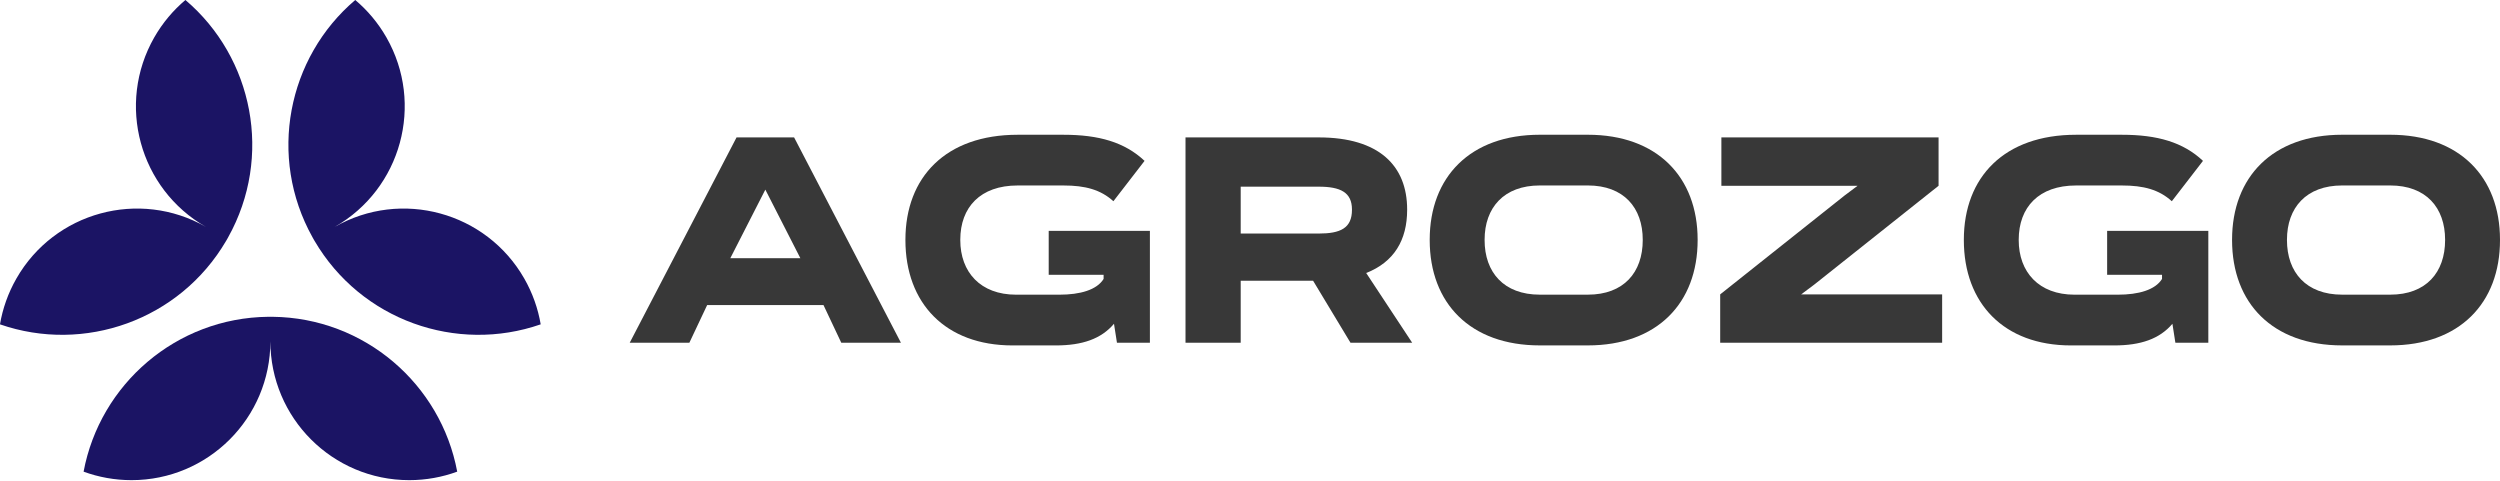
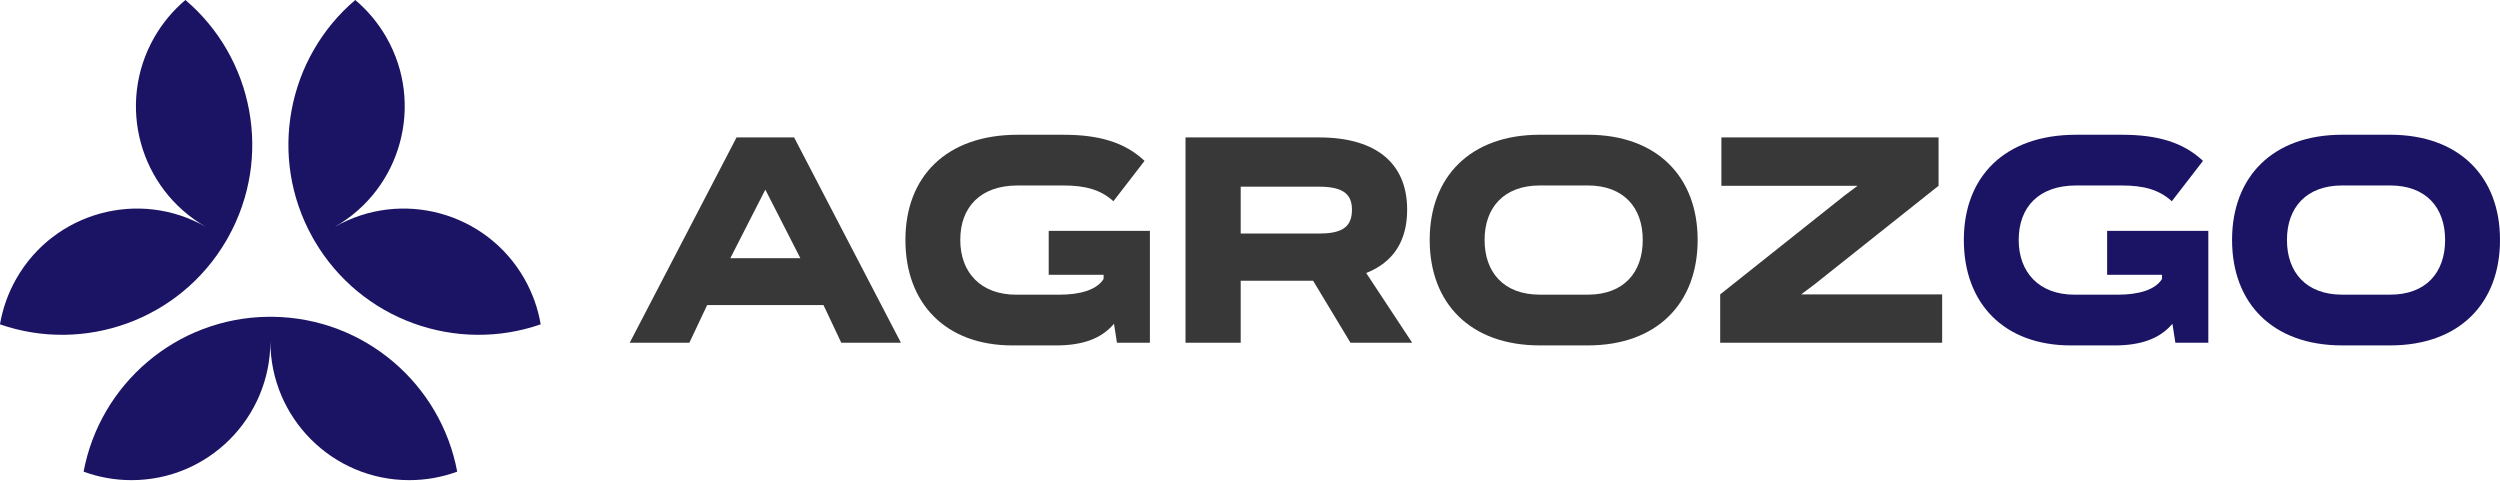
<svg xmlns="http://www.w3.org/2000/svg" viewBox="0 0 1113.99 213.95" width="100%" height="100%">
  <defs>
    <style>
-       .cls-1 {
-         fill: #1b1464;
-       }
-       .cls-2 {
-         fill: #383838;
-       }
+       .cls-1 { fill: #1b1464; }
+       .cls-2 { fill: #383838; }
    </style>
  </defs>
-   <g>
-     <path class="cls-1" d="M240.92,144.53c-37.47,13.03-80.02-1.81-100.75-37.19-.17-.26-.33-.55-.48-.82s-.32-.55-.46-.83c-19.96-35.81-11.16-80.01,19.07-105.69,5.42,4.57,10.15,10.15,13.88,16.66,16.97,29.68,6.65,67.48-23.01,84.44,29.67-16.96,67.48-6.65,84.44,23.01,3.72,6.51,6.13,13.42,7.32,20.41Z" />
-     <path class="cls-1" d="M0,144.53c37.47,13.03,80.02-1.81,100.75-37.19.17-.26.33-.55.48-.82s.32-.55.46-.83C121.66,69.87,112.86,25.67,82.62,0c-5.42,4.57-10.15,10.15-13.88,16.66-16.97,29.68-6.65,67.48,23.01,84.44-29.67-16.96-67.48-6.65-84.44,23.01-3.72,6.51-6.13,13.42-7.32,20.41Z" />
-     <path class="cls-1" d="M203.73,210.17c-7.28-38.99-41.29-68.57-82.29-69.01-.31-.01-.64-.01-.95-.01s-.64,0-.95.01c-41,.44-75,30.02-82.29,69.01,6.66,2.44,13.85,3.78,21.35,3.78,34.19,0,61.88-27.71,61.88-61.88,0,34.17,27.71,61.88,61.88,61.88,7.5,0,14.7-1.34,21.35-3.78Z" />
+   <g class="cls-1">
+     <path d="M240.92,144.53c-37.47,13.03-80.02-1.81-100.75-37.19-.17-.26-.33-.55-.48-.82s-.32-.55-.46-.83c-19.96-35.81-11.16-80.01,19.07-105.69,5.42,4.57,10.15,10.15,13.88,16.66,16.97,29.68,6.65,67.48-23.01,84.44,29.67-16.96,67.48-6.65,84.44,23.01,3.72,6.51,6.13,13.42,7.32,20.41Z" />
+     <path d="M0,144.53c37.47,13.03,80.02-1.81,100.75-37.19.17-.26.33-.55.48-.82s.32-.55.46-.83C121.66,69.87,112.86,25.67,82.62,0c-5.42,4.57-10.15,10.15-13.88,16.66-16.97,29.68-6.65,67.48,23.01,84.44-29.67-16.96-67.48-6.65-84.44,23.01-3.72,6.51-6.13,13.42-7.32,20.41Z" />
+     <path d="M203.73,210.17c-7.28-38.99-41.29-68.57-82.29-69.01-.31-.01-.64-.01-.95-.01s-.64,0-.95.01c-41,.44-75,30.02-82.29,69.01,6.66,2.44,13.85,3.78,21.35,3.78,34.19,0,61.88-27.71,61.88-61.88,0,34.17,27.71,61.88,61.88,61.88,7.5,0,14.7-1.34,21.35-3.78Z" />
  </g>
-   <g>
-     <path class="cls-2" d="M401.45,152.72h-26.58l-7.93-16.79h-51.83l-7.93,16.79h-26.58l47.6-91.49h25.65l47.6,91.49ZM341.03,84.5l-15.6,30.54h31.2l-15.6-30.54Z" />
-     <path class="cls-2" d="M496.12,89.66c-5.69-5.16-12.56-7.01-22.21-7.01h-20.49c-16.53,0-25.52,9.65-25.52,24.2v.13c0,14.28,8.99,24.33,24.86,24.33h19.3c9.26,0,16.66-2.12,19.7-7.01v-1.85h-24.46v-19.57h45.09v49.85h-14.68l-1.32-8.46c-5.69,6.74-14.15,9.65-25.91,9.65h-19.3c-29.88,0-47.73-18.77-47.73-46.94v-.13c0-28.03,18.11-46.8,49.98-46.8h20.49c15.73,0,27.24,3.31,36.09,11.63l-13.88,17.98Z" />
-     <path class="cls-2" d="M601.77,152.72l-16.66-27.63h-32.26v27.63h-24.59V61.23h59.36c26.97,0,39.4,12.69,39.4,32.13v.13c0,13.49-5.82,23.27-18.25,28.16l20.49,31.07h-27.5ZM552.85,83.18v20.89h34.77c9.65,0,14.81-2.38,14.81-10.58v-.13c0-7.67-5.16-10.18-14.81-10.18h-34.77Z" />
-     <path class="cls-2" d="M707.54,60.04c30.81,0,48.92,18.77,48.92,46.8v.13c0,28.16-18.11,46.94-48.92,46.94h-21.42c-30.94,0-49.05-18.77-49.05-46.94v-.13c0-28.03,18.11-46.8,49.05-46.8h21.42ZM707.54,131.3c16,0,24.46-9.92,24.46-24.33v-.13c0-14.28-8.46-24.2-24.46-24.2h-21.42c-16,0-24.59,9.92-24.59,24.2v.13c0,14.41,8.59,24.33,24.59,24.33h21.42Z" />
-     <path class="cls-2" d="M802.61,131.17h62.8v21.55h-98.9v-21.55l55.4-44.03,5.82-4.36h-60.69v-21.55h96.78v21.55l-55.4,44.03-5.82,4.36Z" />
-     <path class="cls-2" d="M967.75,89.66c-5.69-5.16-12.56-7.01-22.21-7.01h-20.49c-16.53,0-25.52,9.65-25.52,24.2v.13c0,14.28,8.99,24.33,24.86,24.33h19.3c9.26,0,16.66-2.12,19.7-7.01v-1.85h-24.46v-19.57h45.09v49.85h-14.68l-1.32-8.46c-5.69,6.74-14.15,9.65-25.91,9.65h-19.3c-29.88,0-47.73-18.77-47.73-46.94v-.13c0-28.03,18.11-46.8,49.98-46.8h20.49c15.73,0,27.24,3.31,36.09,11.63l-13.88,17.98Z" />
-     <path class="cls-2" d="M1065.07,60.04c30.81,0,48.92,18.77,48.92,46.8v.13c0,28.16-18.11,46.94-48.92,46.94h-21.42c-30.94,0-49.05-18.77-49.05-46.94v-.13c0-28.03,18.11-46.8,49.05-46.8h21.42ZM1065.07,131.3c16,0,24.46-9.92,24.46-24.33v-.13c0-14.28-8.46-24.2-24.46-24.2h-21.42c-16,0-24.59,9.92-24.59,24.2v.13c0,14.41,8.59,24.33,24.59,24.33h21.42Z" />
+   <g class="cls-2">
+     <path d="M401.45,152.72h-26.58l-7.93-16.79h-51.83l-7.93,16.79h-26.58l47.6-91.49h25.65l47.6,91.49ZM341.03,84.5l-15.6,30.54h31.2l-15.6-30.54Z" />
+     <path d="M496.12,89.66c-5.69-5.16-12.56-7.01-22.21-7.01h-20.49c-16.53,0-25.52,9.65-25.52,24.2v.13c0,14.28,8.99,24.33,24.86,24.33h19.3c9.26,0,16.66-2.12,19.7-7.01v-1.85h-24.46v-19.57h45.09v49.85h-14.68l-1.32-8.46c-5.69,6.74-14.15,9.65-25.91,9.65h-19.3c-29.88,0-47.73-18.77-47.73-46.94v-.13c0-28.03,18.11-46.8,49.98-46.8h20.49c15.73,0,27.24,3.31,36.09,11.63l-13.88,17.98Z" />
+     <path d="M601.77,152.72l-16.66-27.63h-32.26v27.63h-24.59V61.23h59.36c26.97,0,39.4,12.69,39.4,32.13v.13c0,13.49-5.82,23.27-18.25,28.16l20.49,31.07h-27.5ZM552.85,83.18v20.89h34.77c9.65,0,14.81-2.38,14.81-10.58v-.13c0-7.67-5.16-10.18-14.81-10.18h-34.77Z" />
+     <path d="M707.54,60.04c30.81,0,48.92,18.77,48.92,46.8v.13c0,28.16-18.11,46.94-48.92,46.94h-21.42c-30.94,0-49.05-18.77-49.05-46.94v-.13c0-28.03,18.11-46.8,49.05-46.8h21.42ZM707.54,131.3c16,0,24.46-9.92,24.46-24.33v-.13c0-14.28-8.46-24.2-24.46-24.2h-21.42c-16,0-24.59,9.92-24.59,24.2v.13c0,14.41,8.59,24.33,24.59,24.33h21.42Z" />
+     <path d="M802.61,131.17h62.8v21.55h-98.9v-21.55l55.4-44.03,5.82-4.36h-60.69v-21.55h96.78v21.55l-55.4,44.03-5.82,4.36Z" />
+   </g>
+   <g class="cls-1">
+     <path d="M967.75,89.66c-5.69-5.16-12.56-7.01-22.21-7.01h-20.49c-16.53,0-25.52,9.65-25.52,24.2v.13c0,14.28,8.99,24.33,24.86,24.33h19.3c9.26,0,16.66-2.12,19.7-7.01v-1.85h-24.46v-19.57h45.09v49.85h-14.68l-1.32-8.46c-5.69,6.74-14.15,9.65-25.91,9.65h-19.3c-29.88,0-47.73-18.77-47.73-46.94v-.13c0-28.03,18.11-46.8,49.98-46.8h20.49c15.73,0,27.24,3.31,36.09,11.63l-13.88,17.98Z" />
+     <path d="M1065.07,60.04c30.81,0,48.92,18.77,48.92,46.8v.13c0,28.16-18.11,46.94-48.92,46.94h-21.42c-30.94,0-49.05-18.77-49.05-46.94v-.13c0-28.03,18.11-46.8,49.05-46.8h21.42ZM1065.07,131.3c16,0,24.46-9.92,24.46-24.33v-.13c0-14.28-8.46-24.2-24.46-24.2h-21.42c-16,0-24.59,9.92-24.59,24.2v.13c0,14.41,8.59,24.33,24.59,24.33h21.42Z" />
  </g>
</svg>
